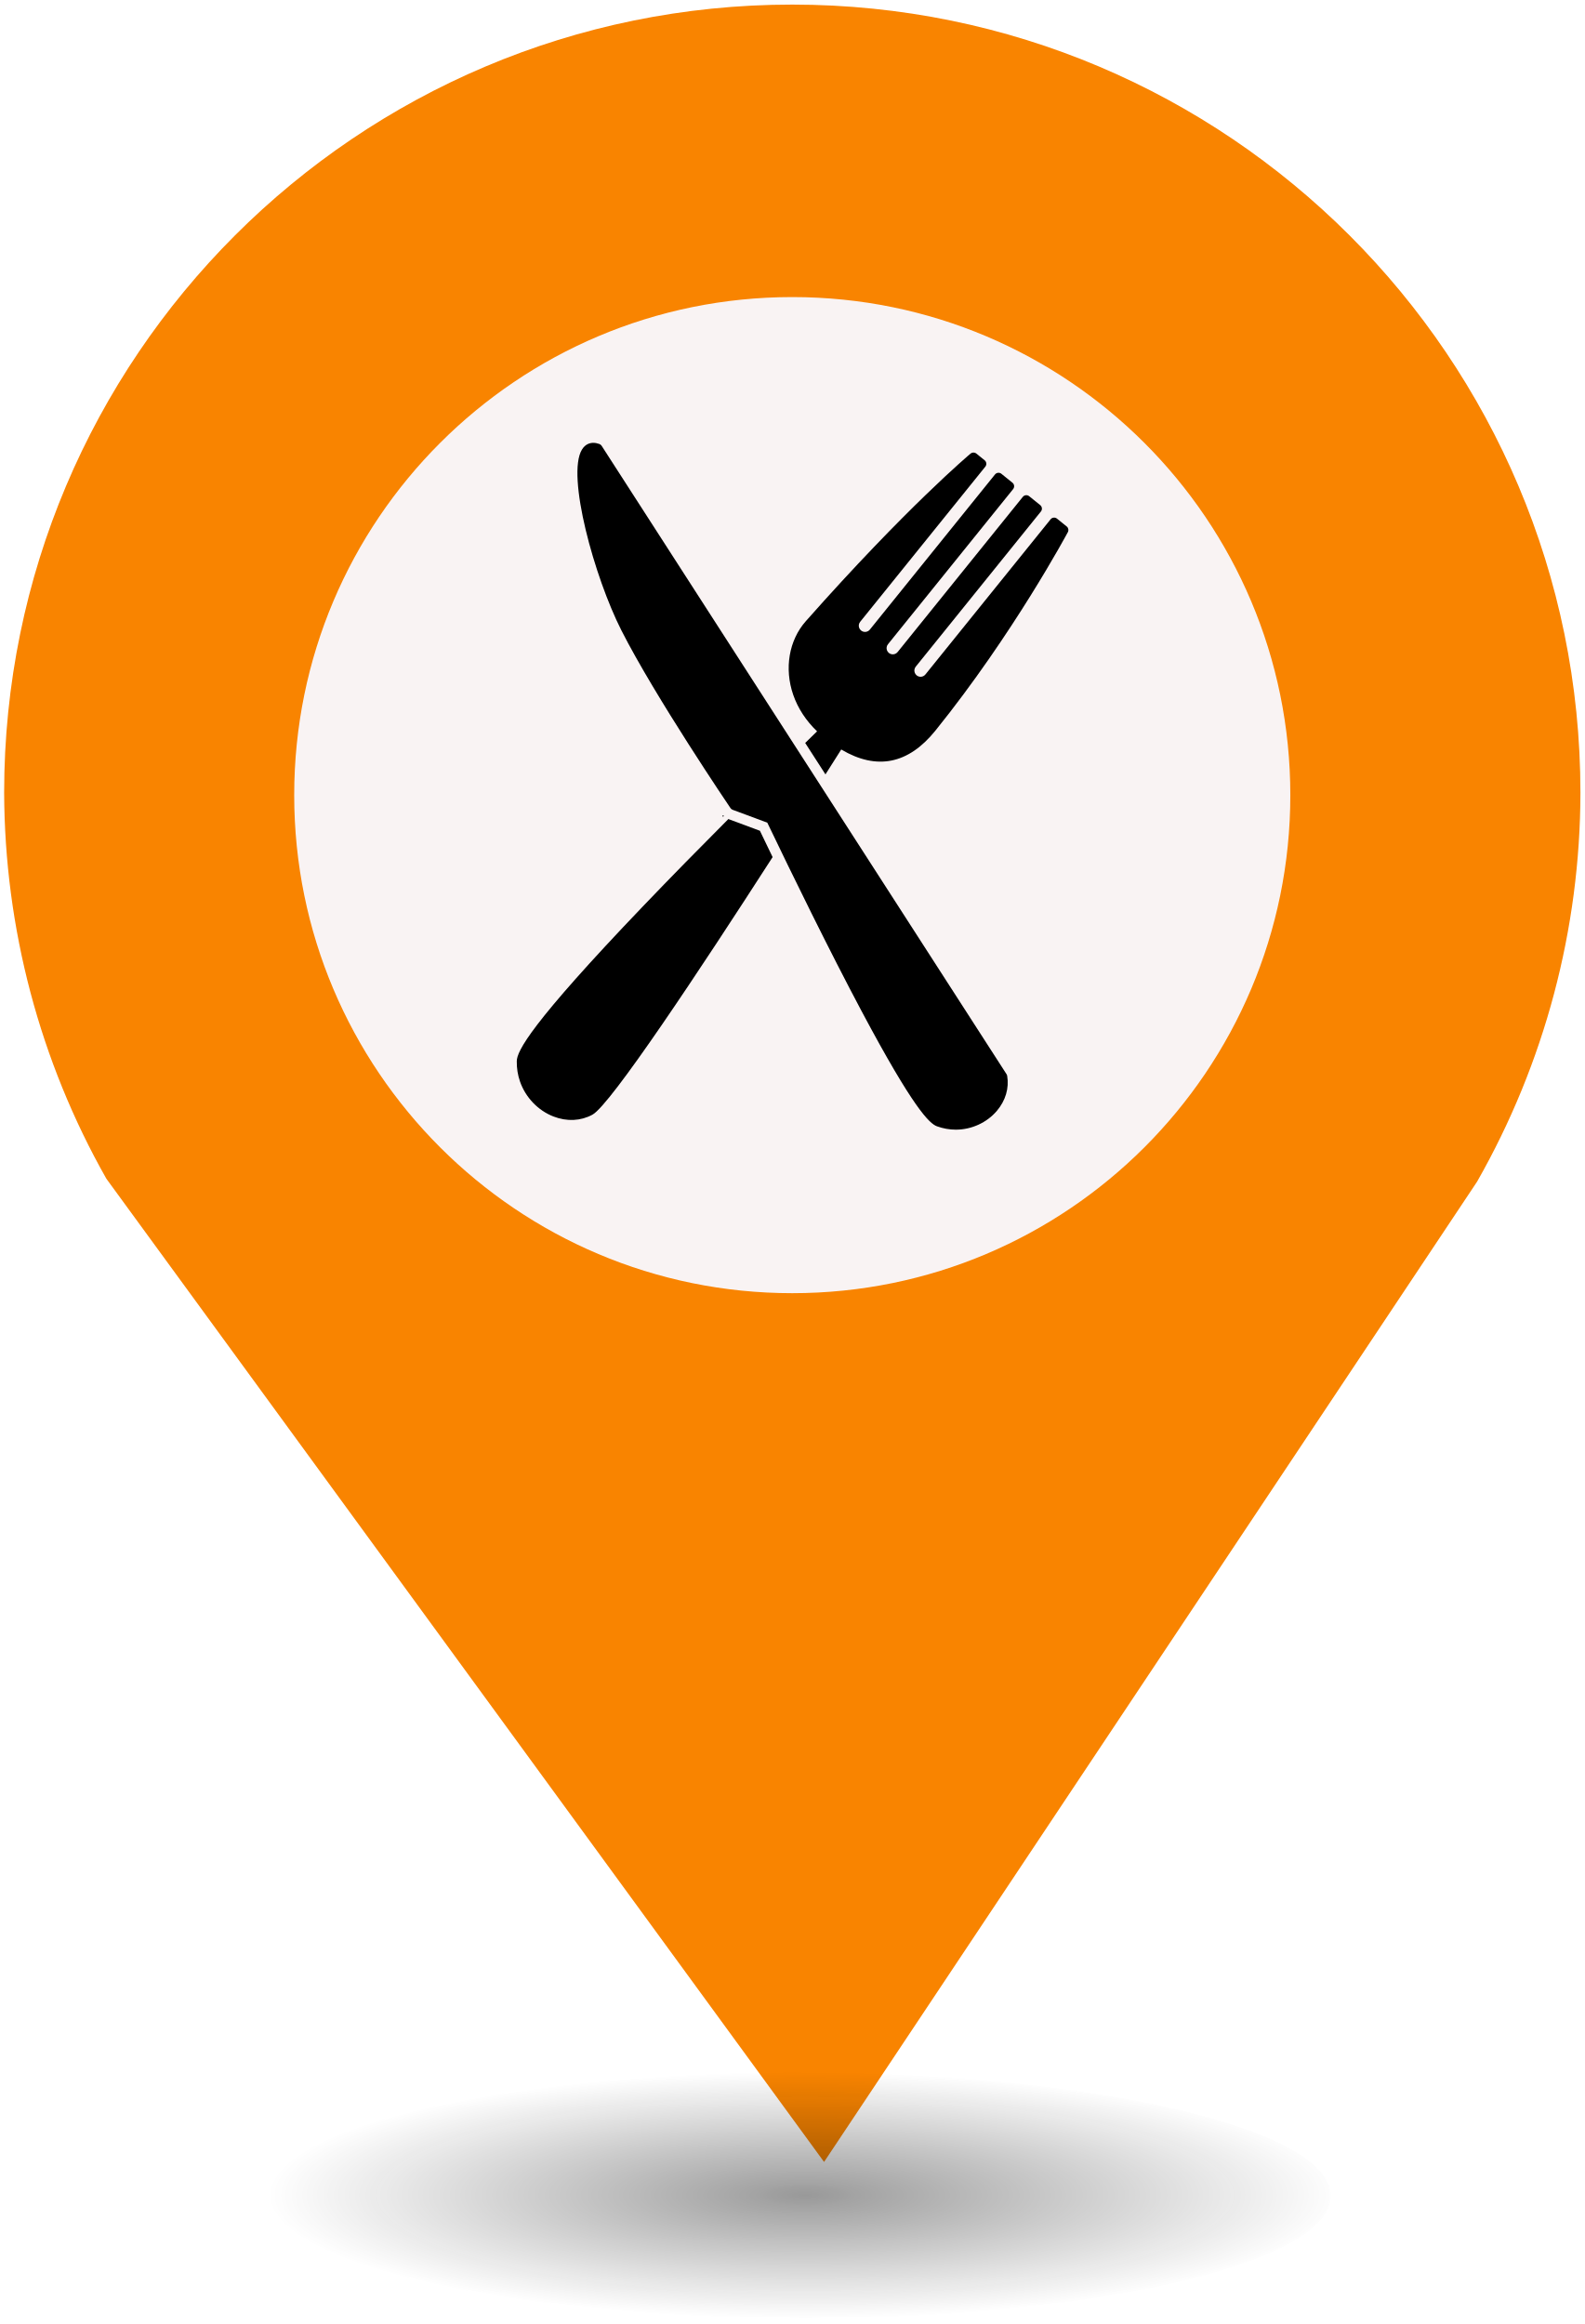
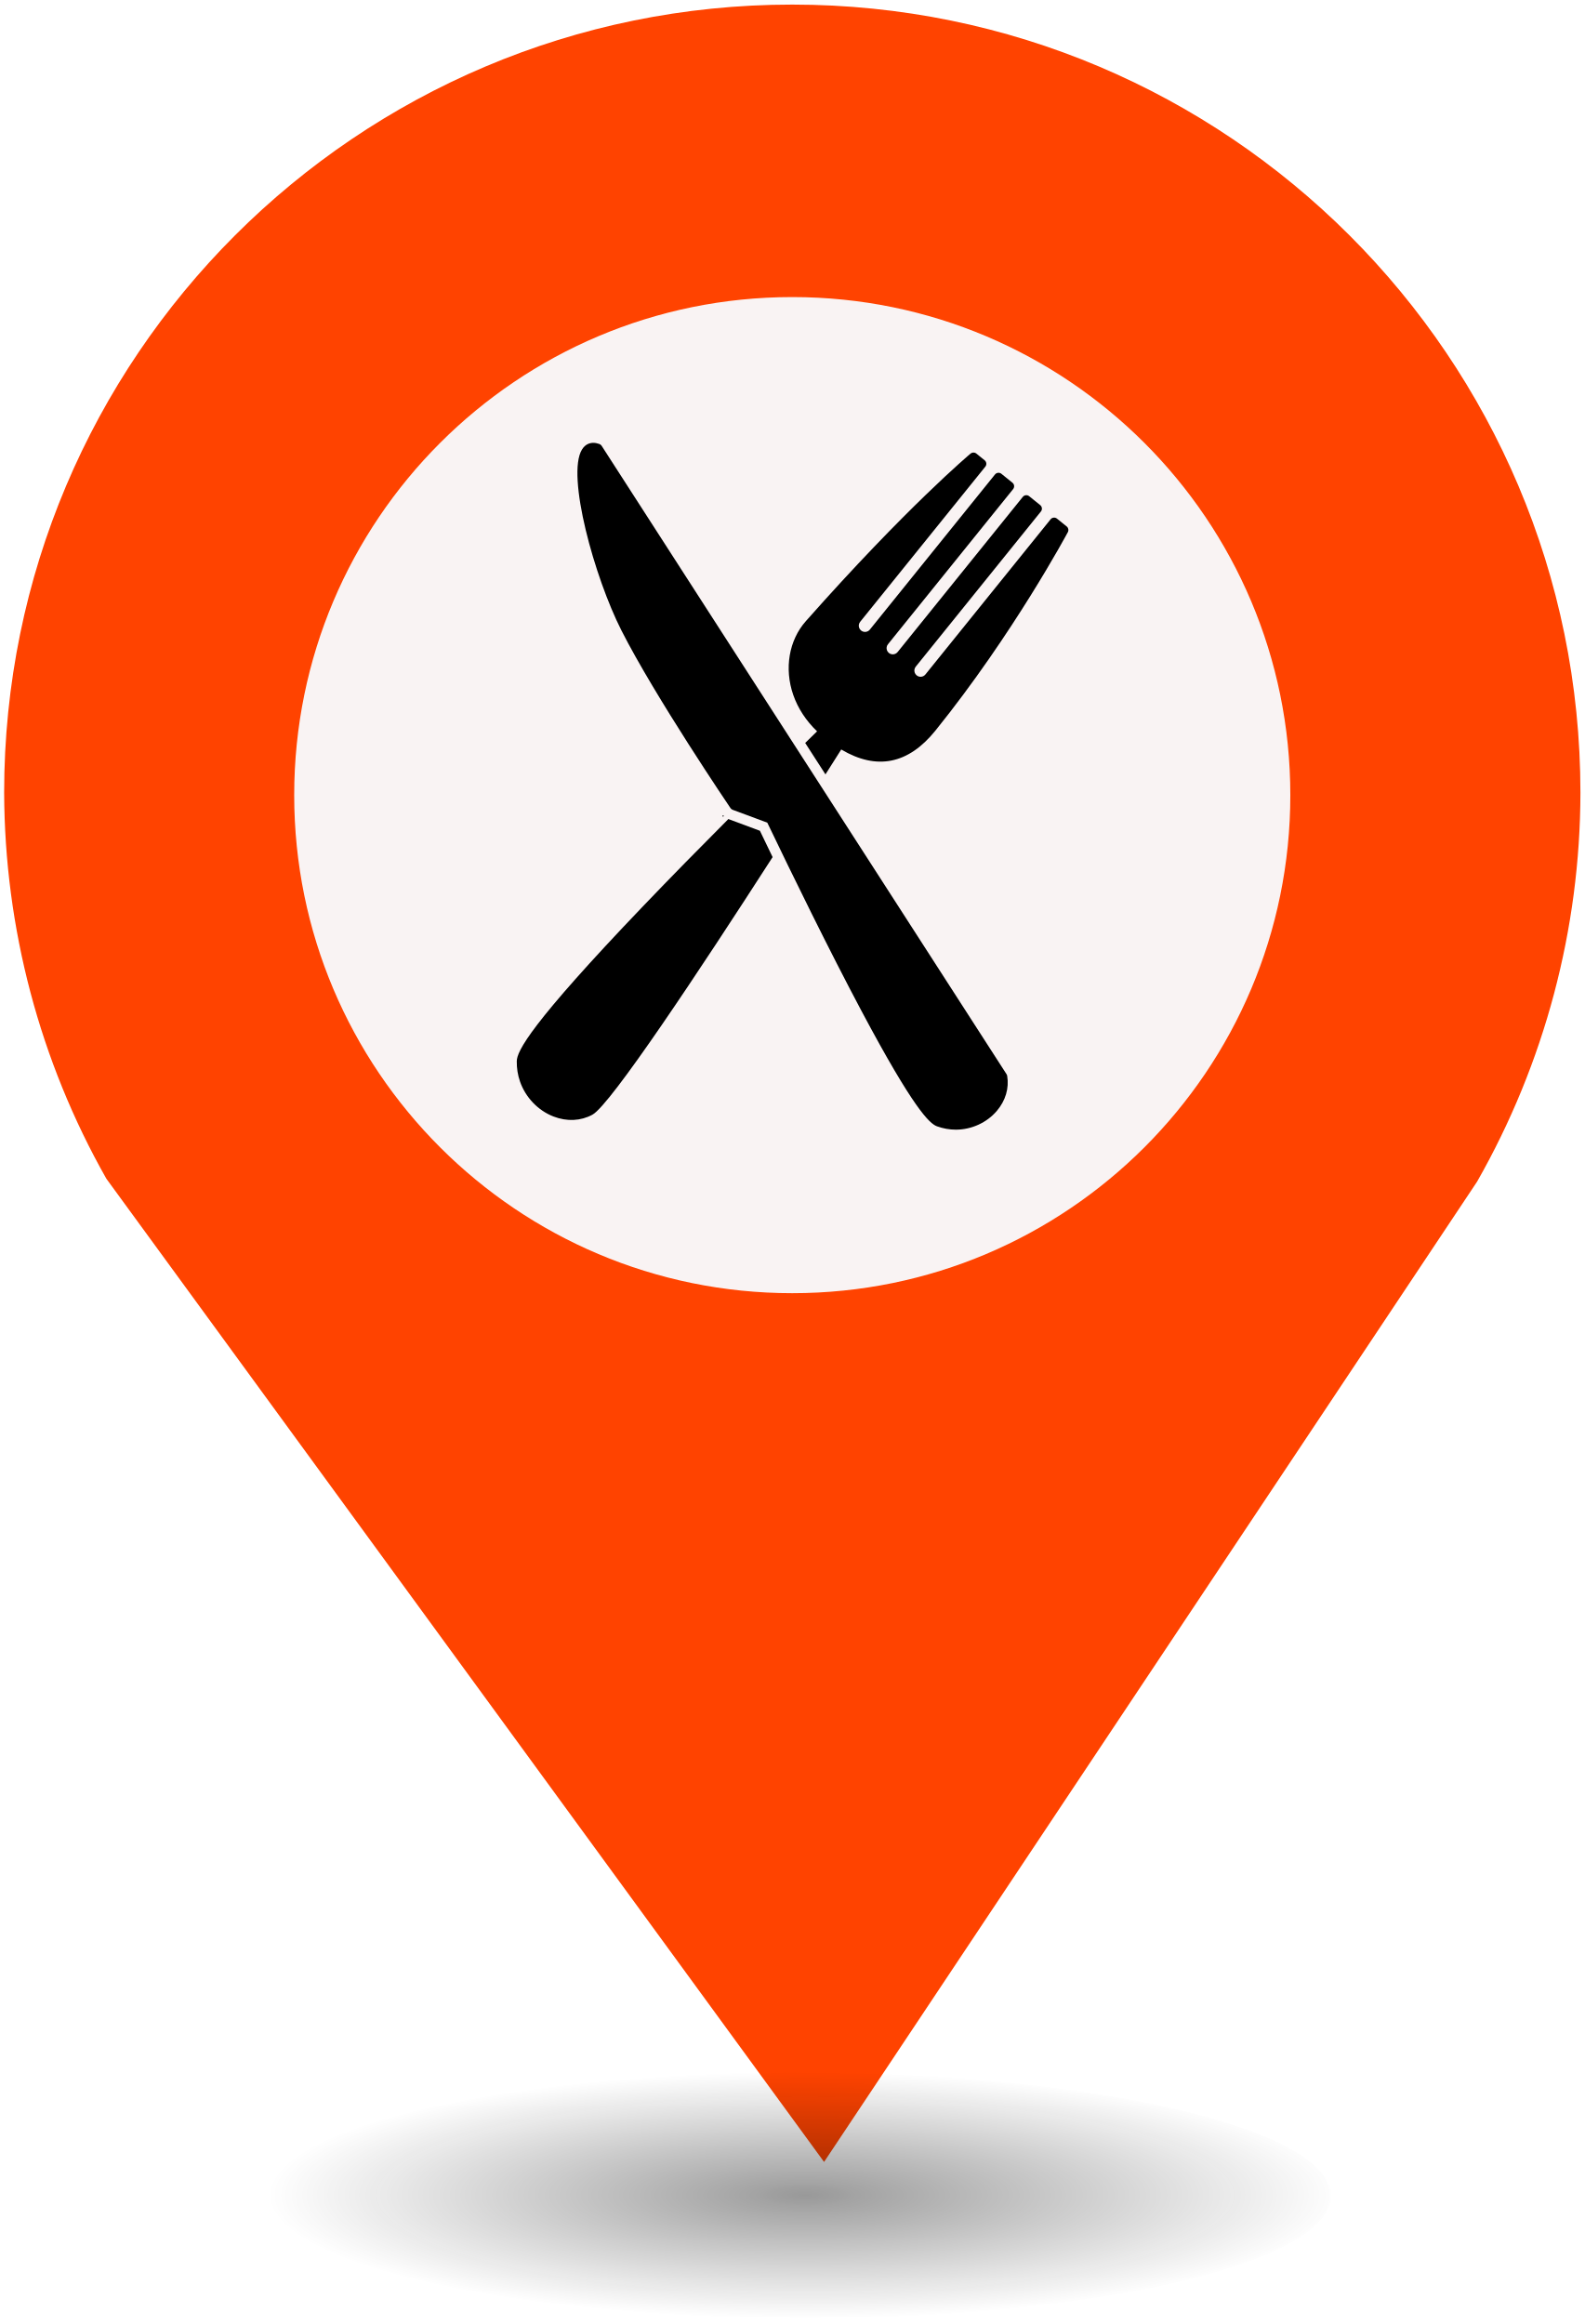
<svg xmlns="http://www.w3.org/2000/svg" height="44px" width="30px" version="1.1" viewBox="0 0 29.989 43.988" id="svg16">
  <defs id="defs7">
    <radialGradient id="a" gradientUnits="userSpaceOnUse" cy="127.6" cx="-42.75" gradientTransform="matrix(4.274964,0,0,0.98163,197.9983,-82.0888)" r="2.384">
      <stop stop-color="#010101" offset="0" id="stop2" />
      <stop stop-opacity="0" stop-color="#090909" offset="1" id="stop4" />
    </radialGradient>
  </defs>
  <g id="g26" transform="translate(-2.0760358e-7,-1.618116)">
-     <path style="fill:#f98400;stroke-width:4.275" id="path9" d="m 14.994,1.705 c -8.239,0 -14.917,6.678 -14.917,14.917 0.009,2.562 0.673,5.079 1.935,7.307 L 15.596,42.539 27.956,23.984 c 1.278,-2.244 1.952,-4.78 1.956,-7.362 C 29.911,8.383 23.233,1.705 14.994,1.705 Z" />
+     <path style="fill:#FF4300;stroke-width:4.275" id="path9" d="m 14.994,1.705 c -8.239,0 -14.917,6.678 -14.917,14.917 0.009,2.562 0.673,5.079 1.935,7.307 L 15.596,42.539 27.956,23.984 c 1.278,-2.244 1.952,-4.78 1.956,-7.362 C 29.911,8.383 23.233,1.705 14.994,1.705 Z" />
    <circle style="fill:#f9f3f3;stroke-width:4.275" id="circle11" r="9.427" cx="14.994" cy="16.668" />
    <ellipse style="opacity:0.4;fill:url(#a);stroke-width:4.275" id="ellipse13" cx="14.994" cy="43.18" ry="2.339" rx="10.193" />
    <rect style="fill:none;stroke-width:4.275" x="8.259" y="9.828" width="13.472" height="13.369" ry="0" rx="0" id="replace" />
    <svg version="1.1" x="8.5" y="10" viewBox="0 0 86 87.437" enable-background="new 0 0 100 100" xml:space="preserve" id="svg2" width="13" height="13">
      <defs id="defs28" />
      <g id="g3217" transform="translate(-1223.026,7591.783)">
        <g id="g3355" transform="translate(0.5259675,-1.51338)">
          <g id="g3394" transform="translate(-1.304037,6.106822)">
            <g id="g3432" transform="translate(1.32436,-7.06854)">
              <g id="g3490" transform="translate(14.50543,16.20117)">
                <g id="g3544" transform="translate(1.783222,7.907062)">
                  <g id="g3595" transform="translate(9.526484,-0.4690141)">
                    <g id="g3646" transform="translate(-52.35165,-3.588063)">
                      <g id="g3767" transform="translate(6.004856,8.755277)">
                        <g id="g4075" transform="translate(0.5523902,0.07303033)">
                          <g id="g4264" transform="translate(3.088074,-2.637774)">
                            <g id="g4355" transform="translate(8.460199,5.328404)">
                              <g id="g4421" transform="translate(-6.525508,7.085877)">
                                <g id="g4462" transform="translate(25.51802,13.53117)">
                                  <g id="g4500" transform="translate(80.26127,-61.02332)">
                                    <g id="g5344" transform="translate(-17.61483,53.92915)">
                                      <g id="g5294" display="none" style="display:none">
                                        <rect id="rect5296" height="196" width="394.5" display="inline" y="-80.755" x="-43.5" style="fill:#000000;display:inline" />
                                      </g>
                                      <g id="g5316" display="none" style="display:none">
                                        <g id="g5318" display="inline" style="display:inline">
                                          <path id="path5320" d="M 1.581,10.718 H 30.418 L 16,1.051 1.581,10.718 z M 17.592,6.594 c 0,0.879 -0.713,1.592 -1.592,1.592 -0.879,0 -1.592,-0.713 -1.592,-1.592 0,-0.879 0.713,-1.592 1.592,-1.592 0.879,0 1.592,0.712 1.592,1.592 z" />
                                          <rect id="rect5322" height="3.021" width="31" y="28.03" x="0.5" />
                                          <rect id="rect5324" height="11.875" width="3.021" y="13.363" x="3.667" />
                                          <rect id="rect5326" height="11.875" width="3.021" y="13.363" x="8.349" />
                                          <rect id="rect5328" height="11.875" width="3.021" y="13.363" x="20.63" />
                                          <rect id="rect5330" height="11.875" width="3.021" y="13.363" x="25.312" />
                                        </g>
                                        <path id="path5332" d="m 19.055,22.809 c -0.386,0.262 -1.035,0.524 -1.857,0.524 -1.01,0 -1.907,-0.386 -2.53,-1.11 -0.474,-0.524 -0.785,-1.246 -0.897,-2.144 h -0.773 v -0.611 h 0.711 c 0,-0.062 0,-0.125 0,-0.187 0,-0.2 0.012,-0.387 0.025,-0.561 h -0.735 v -0.624 h 0.823 c 0.15,-0.872 0.524,-1.595 1.022,-2.106 0.636,-0.66 1.446,-1.035 2.468,-1.035 0.735,0 1.309,0.212 1.658,0.399 l -0.249,0.822 c -0.312,-0.187 -0.835,-0.349 -1.396,-0.349 -0.673,0 -1.221,0.237 -1.645,0.685 -0.374,0.361 -0.623,0.922 -0.748,1.583 h 3.478 v 0.624 h -3.59 c -0.013,0.162 -0.025,0.349 -0.025,0.523 0,0.075 0,0.137 0,0.225 h 3.615 v 0.611 h -3.53 c 0.1,0.723 0.349,1.259 0.685,1.633 0.461,0.486 1.085,0.723 1.757,0.723 0.661,0 1.234,-0.249 1.521,-0.411 l 0.212,0.786 z" display="inline" style="display:inline" />
                                      </g>
                                      <g id="g5453" transform="translate(-52.62536,-10.75091)">
                                        <g id="g5403" display="none" style="display:none">
                                          <rect id="rect5405" height="196" width="394.5" display="inline" y="-80.755" x="-43.5" style="fill:#000000;display:inline" />
                                        </g>
                                        <g id="g5425" display="none" style="display:none">
                                          <g id="g5427" display="inline" style="display:inline">
                                            <path id="path5429" d="M 1.581,10.718 H 30.418 L 16,1.051 1.581,10.718 z M 17.592,6.594 c 0,0.879 -0.713,1.592 -1.592,1.592 -0.879,0 -1.592,-0.713 -1.592,-1.592 0,-0.879 0.713,-1.592 1.592,-1.592 0.879,0 1.592,0.712 1.592,1.592 z" />
                                            <rect id="rect5431" height="3.021" width="31" y="28.03" x="0.5" />
                                            <rect id="rect5433" height="11.875" width="3.021" y="13.363" x="3.667" />
                                            <rect id="rect5435" height="11.875" width="3.021" y="13.363" x="8.349" />
                                            <rect id="rect5437" height="11.875" width="3.021" y="13.363" x="20.63" />
                                            <rect id="rect5439" height="11.875" width="3.021" y="13.363" x="25.312" />
                                          </g>
                                          <path id="path5441" d="m 19.055,22.809 c -0.386,0.262 -1.035,0.524 -1.857,0.524 -1.01,0 -1.907,-0.386 -2.53,-1.11 -0.474,-0.524 -0.785,-1.246 -0.897,-2.144 h -0.773 v -0.611 h 0.711 c 0,-0.062 0,-0.125 0,-0.187 0,-0.2 0.012,-0.387 0.025,-0.561 h -0.735 v -0.624 h 0.823 c 0.15,-0.872 0.524,-1.595 1.022,-2.106 0.636,-0.66 1.446,-1.035 2.468,-1.035 0.735,0 1.309,0.212 1.658,0.399 l -0.249,0.822 c -0.312,-0.187 -0.835,-0.349 -1.396,-0.349 -0.673,0 -1.221,0.237 -1.645,0.685 -0.374,0.361 -0.623,0.922 -0.748,1.583 h 3.478 v 0.624 h -3.59 c -0.013,0.162 -0.025,0.349 -0.025,0.523 0,0.075 0,0.137 0,0.225 h 3.615 v 0.611 h -3.53 c 0.1,0.723 0.349,1.259 0.685,1.633 0.461,0.486 1.085,0.723 1.757,0.723 0.661,0 1.234,-0.249 1.521,-0.411 l 0.212,0.786 z" display="inline" style="display:inline" />
                                        </g>
                                        <g id="g5911" transform="translate(34.80392,-34.73152)">
                                          <g id="g5969" transform="translate(-76.82085,20.4639)">
                                            <g id="g6024" transform="translate(-1.526915,1.600489)">
                                              <g id="g6071" transform="translate(7.388684,1.035171)">
                                                <g id="g6187" transform="translate(-0.7100005,-4.632286)">
                                                  <g id="g6263" transform="translate(-0.667373,-5.348818)">
                                                    <g id="g6319" transform="translate(0.7972047,3.564749)">
                                                      <g id="g6384" transform="translate(-9.1472,2.261335)">
                                                        <g id="g6488" transform="translate(-2.034812,-3.404266)">
                                                          <g id="g6516" transform="translate(-0.6383233,-2.329404)">
                                                            <g id="g6769" transform="translate(1565.779,-3801.849)">
                                                              <g id="g6910" transform="translate(-308.0951,-3790.949)">
                                                                <g id="g6983" transform="translate(-14.23112,-15.61185)">
                                                                  <g id="g6947">
                                                                    <path id="path6965" d="m 41.184,53.693 c -0.048,0.024 -0.091,0.054 -0.129,0.087 l 0.085,0.1 c 0.032,-0.027 0.068,-0.052 0.105,-0.072 l -0.061,-0.115 z" style="fill:#000000" />
                                                                    <path id="path6967" d="m 14.889,85.003 c -0.013,0.889 0.125,1.758 0.41,2.582 0.703,2.027 2.296,3.694 4.264,4.457 1.706,0.661 3.466,0.579 4.959,-0.232 2.307,-1.256 13.634,-18.347 22.936,-32.79 -0.567,-1.172 -1.111,-2.299 -1.616,-3.352 L 41.918,54.209 C 41.887,54.197 41.86,54.182 41.831,54.169 38.304,57.706 34.527,61.546 30.942,65.294 16.591,80.293 14.907,83.726 14.889,85.003 z" style="fill:#000000" />
                                                                    <path id="path6969" d="m 76.157,10.095 c -0.152,0.016 -0.292,0.091 -0.387,0.21 L 59.837,30.056 c -0.133,0.165 -0.322,0.268 -0.533,0.29 -0.209,0.022 -0.415,-0.038 -0.58,-0.171 -0.116,-0.094 -0.203,-0.216 -0.252,-0.356 -0.09,-0.259 -0.04,-0.542 0.133,-0.756 L 74.538,9.311 c 0.2,-0.247 0.16,-0.608 -0.086,-0.809 L 73.389,7.643 c -0.214,-0.173 -0.52,-0.169 -0.73,0.006 -0.079,0.066 -8.166,6.859 -20.976,21.338 -2.149,2.43 -2.762,6.023 -1.6,9.377 0.594,1.715 1.638,3.31 3.036,4.644 -0.469,0.458 -0.975,0.95 -1.513,1.478 l 2.58,4.003 c 0.717,-1.131 1.392,-2.194 2.008,-3.169 4.51,2.676 8.537,1.873 11.978,-2.39 9.927,-12.307 16.805,-25.157 16.874,-25.284 0.128,-0.244 0.066,-0.544 -0.147,-0.717 l -1.242,-1.001 c -0.248,-0.2 -0.61,-0.161 -0.809,0.086 L 66.912,35.765 c -0.132,0.165 -0.321,0.268 -0.532,0.292 -0.21,0.022 -0.416,-0.04 -0.581,-0.171 -0.115,-0.095 -0.202,-0.218 -0.251,-0.357 -0.091,-0.259 -0.04,-0.542 0.132,-0.756 L 81.614,15.02 c 0.097,-0.119 0.142,-0.271 0.125,-0.422 -0.018,-0.152 -0.093,-0.292 -0.211,-0.387 l -1.411,-1.138 c -0.246,-0.2 -0.608,-0.161 -0.808,0.086 L 63.374,32.911 c -0.133,0.165 -0.321,0.268 -0.532,0.29 -0.21,0.022 -0.416,-0.038 -0.58,-0.169 -0.115,-0.094 -0.202,-0.217 -0.251,-0.356 -0.09,-0.26 -0.041,-0.545 0.133,-0.757 L 78.078,12.168 c 0.199,-0.247 0.161,-0.609 -0.087,-0.809 l -1.41,-1.14 c -0.12,-0.097 -0.272,-0.141 -0.424,-0.124 z" style="fill:#000000" />
                                                                    <path id="path6971" d="M 77.236,86.654 25.691,6.657 C 25.624,6.551 25.523,6.47 25.404,6.427 25.137,6.33 24.879,6.281 24.637,6.281 c -0.421,0 -1.015,0.147 -1.449,0.854 -2.012,3.276 1.594,16.269 5.015,23.012 4.312,8.502 13.795,22.492 13.89,22.631 0.067,0.1 0.164,0.175 0.275,0.217 l 4.414,1.64 c 3.208,6.689 7.862,16.213 12.019,24.024 6.595,12.392 8.627,14.284 9.579,14.631 0.781,0.282 1.588,0.428 2.401,0.428 2.002,0 3.955,-0.896 5.227,-2.396 1.106,-1.304 1.572,-2.885 1.312,-4.451 -0.013,-0.077 -0.042,-0.15 -0.084,-0.217 z" style="fill:#000000" />
                                                                  </g>
                                                                </g>
                                                              </g>
                                                            </g>
                                                          </g>
                                                        </g>
                                                      </g>
                                                    </g>
                                                  </g>
                                                </g>
                                              </g>
                                            </g>
                                          </g>
                                        </g>
                                      </g>
                                    </g>
                                  </g>
                                </g>
                              </g>
                            </g>
                          </g>
                        </g>
                      </g>
                    </g>
                  </g>
                </g>
              </g>
            </g>
          </g>
        </g>
      </g>
    </svg>
  </g>
</svg>
